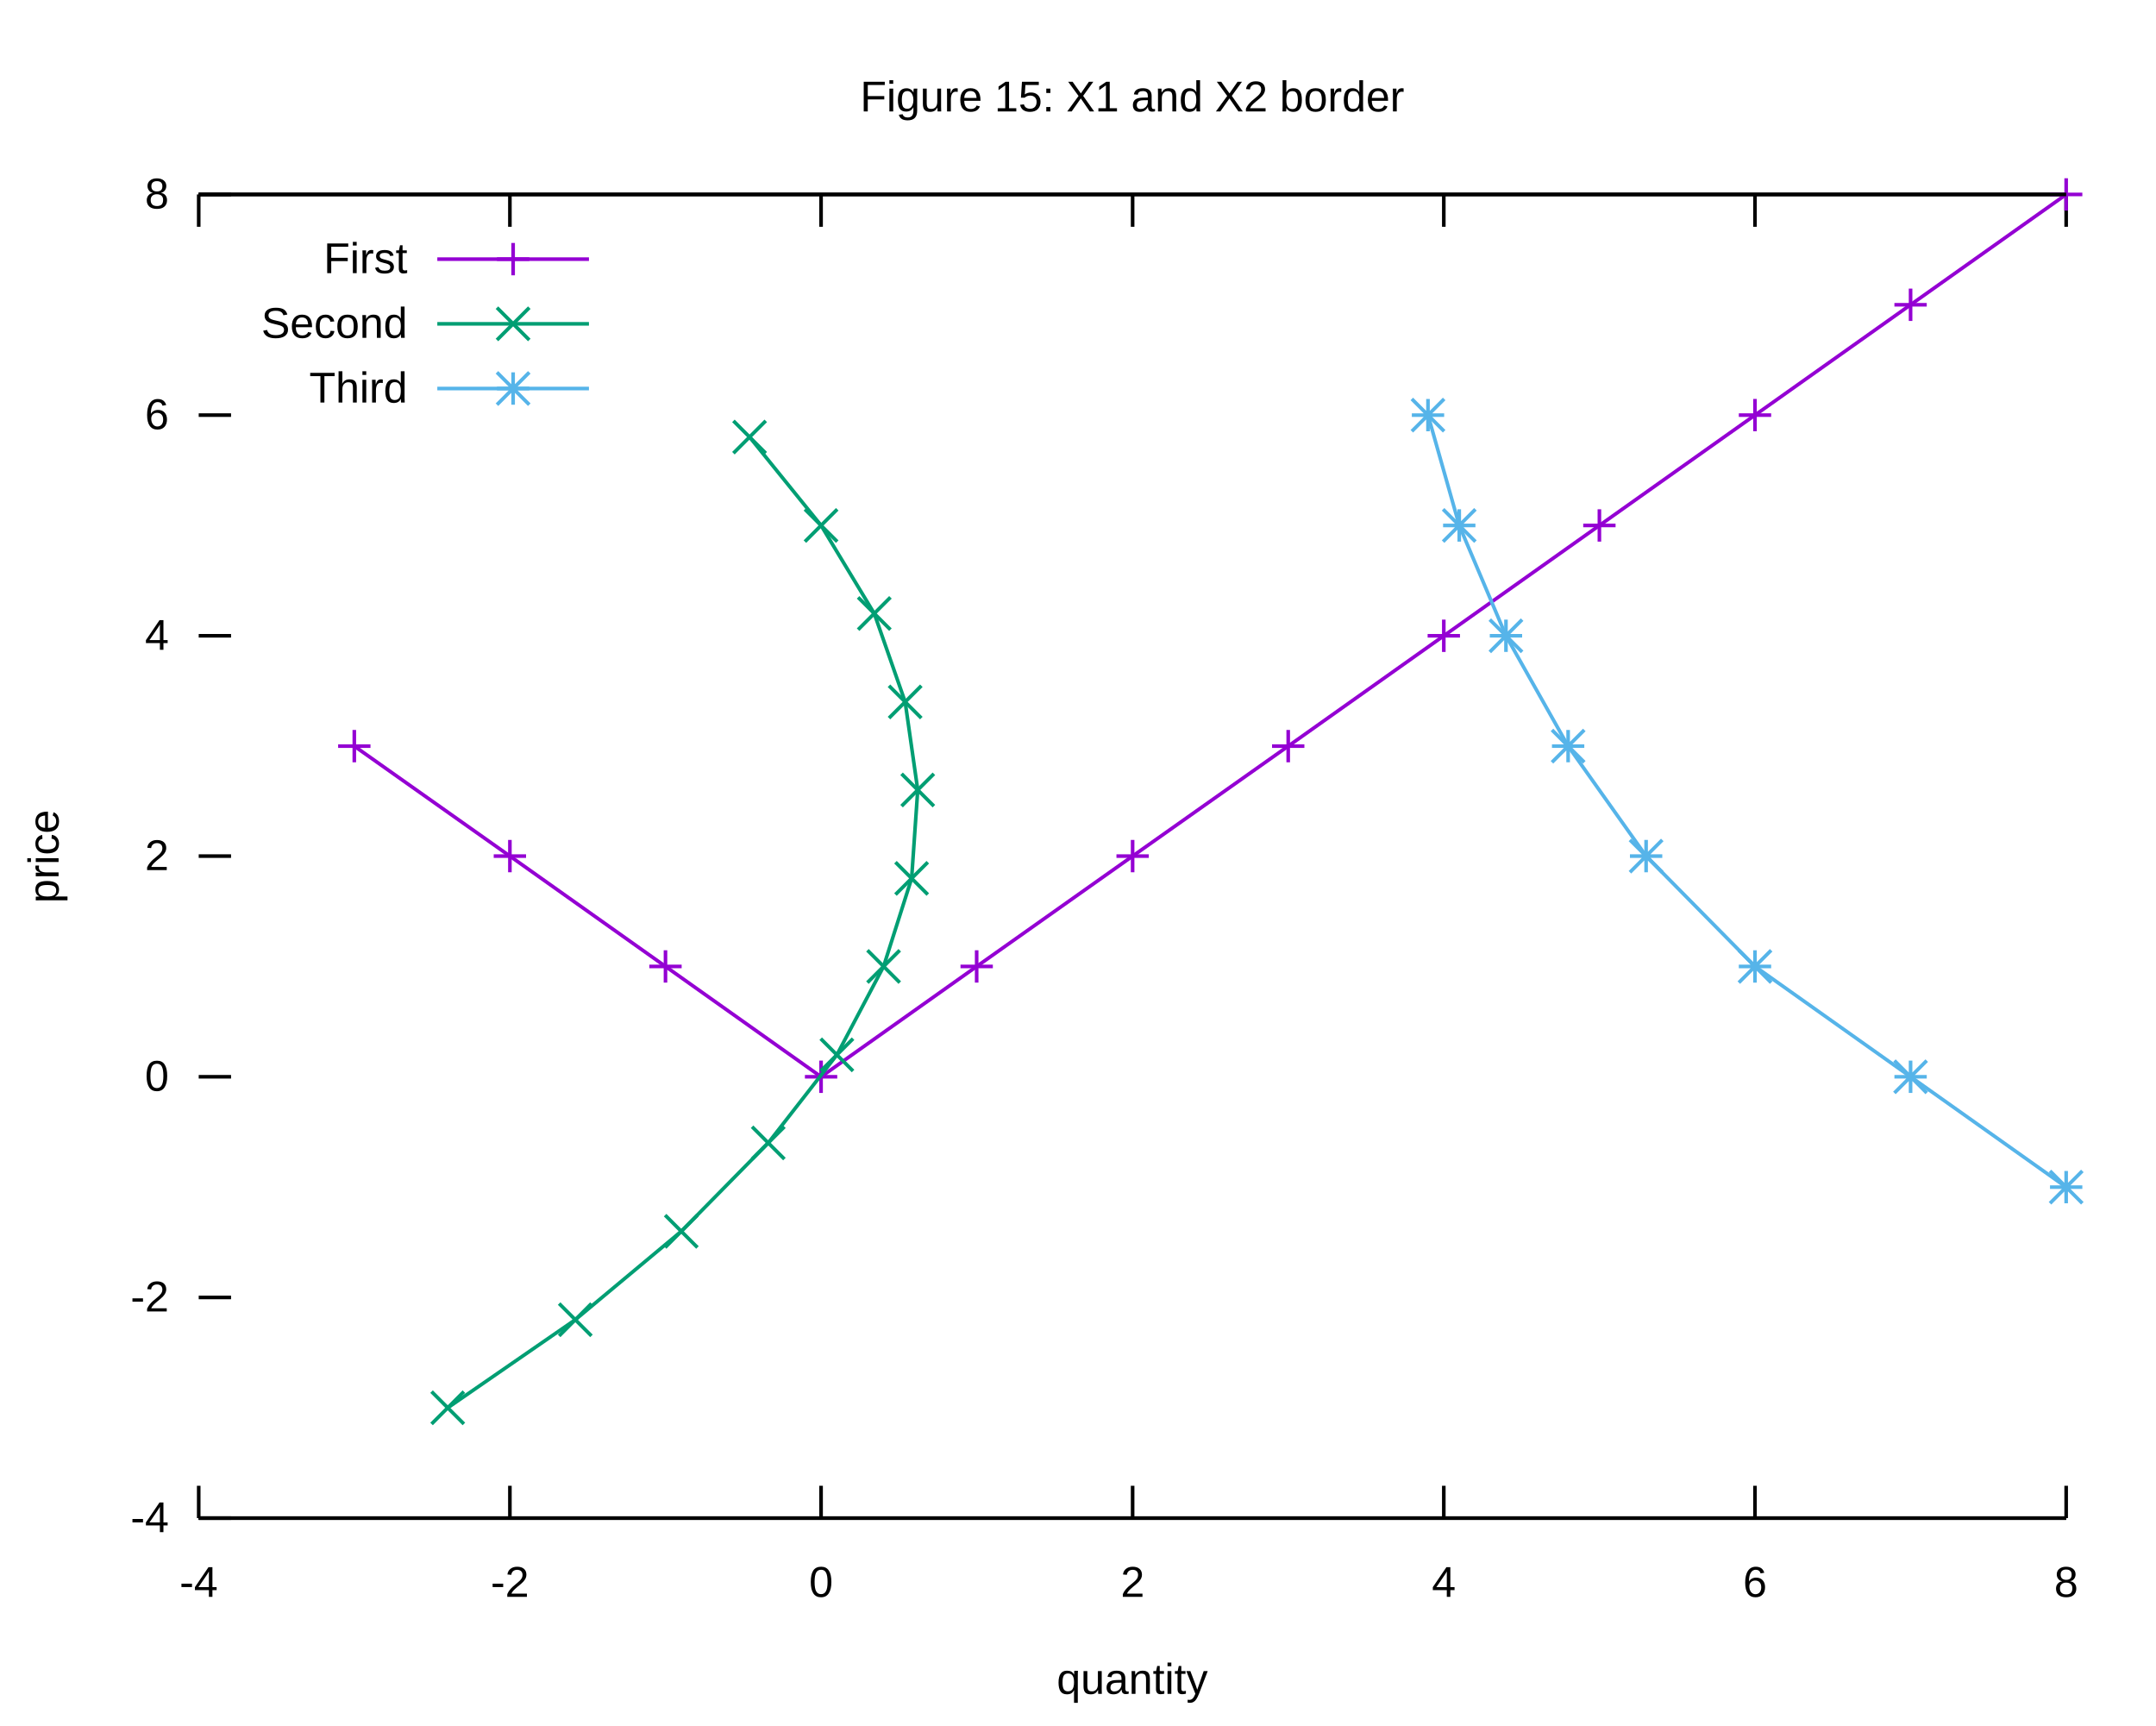
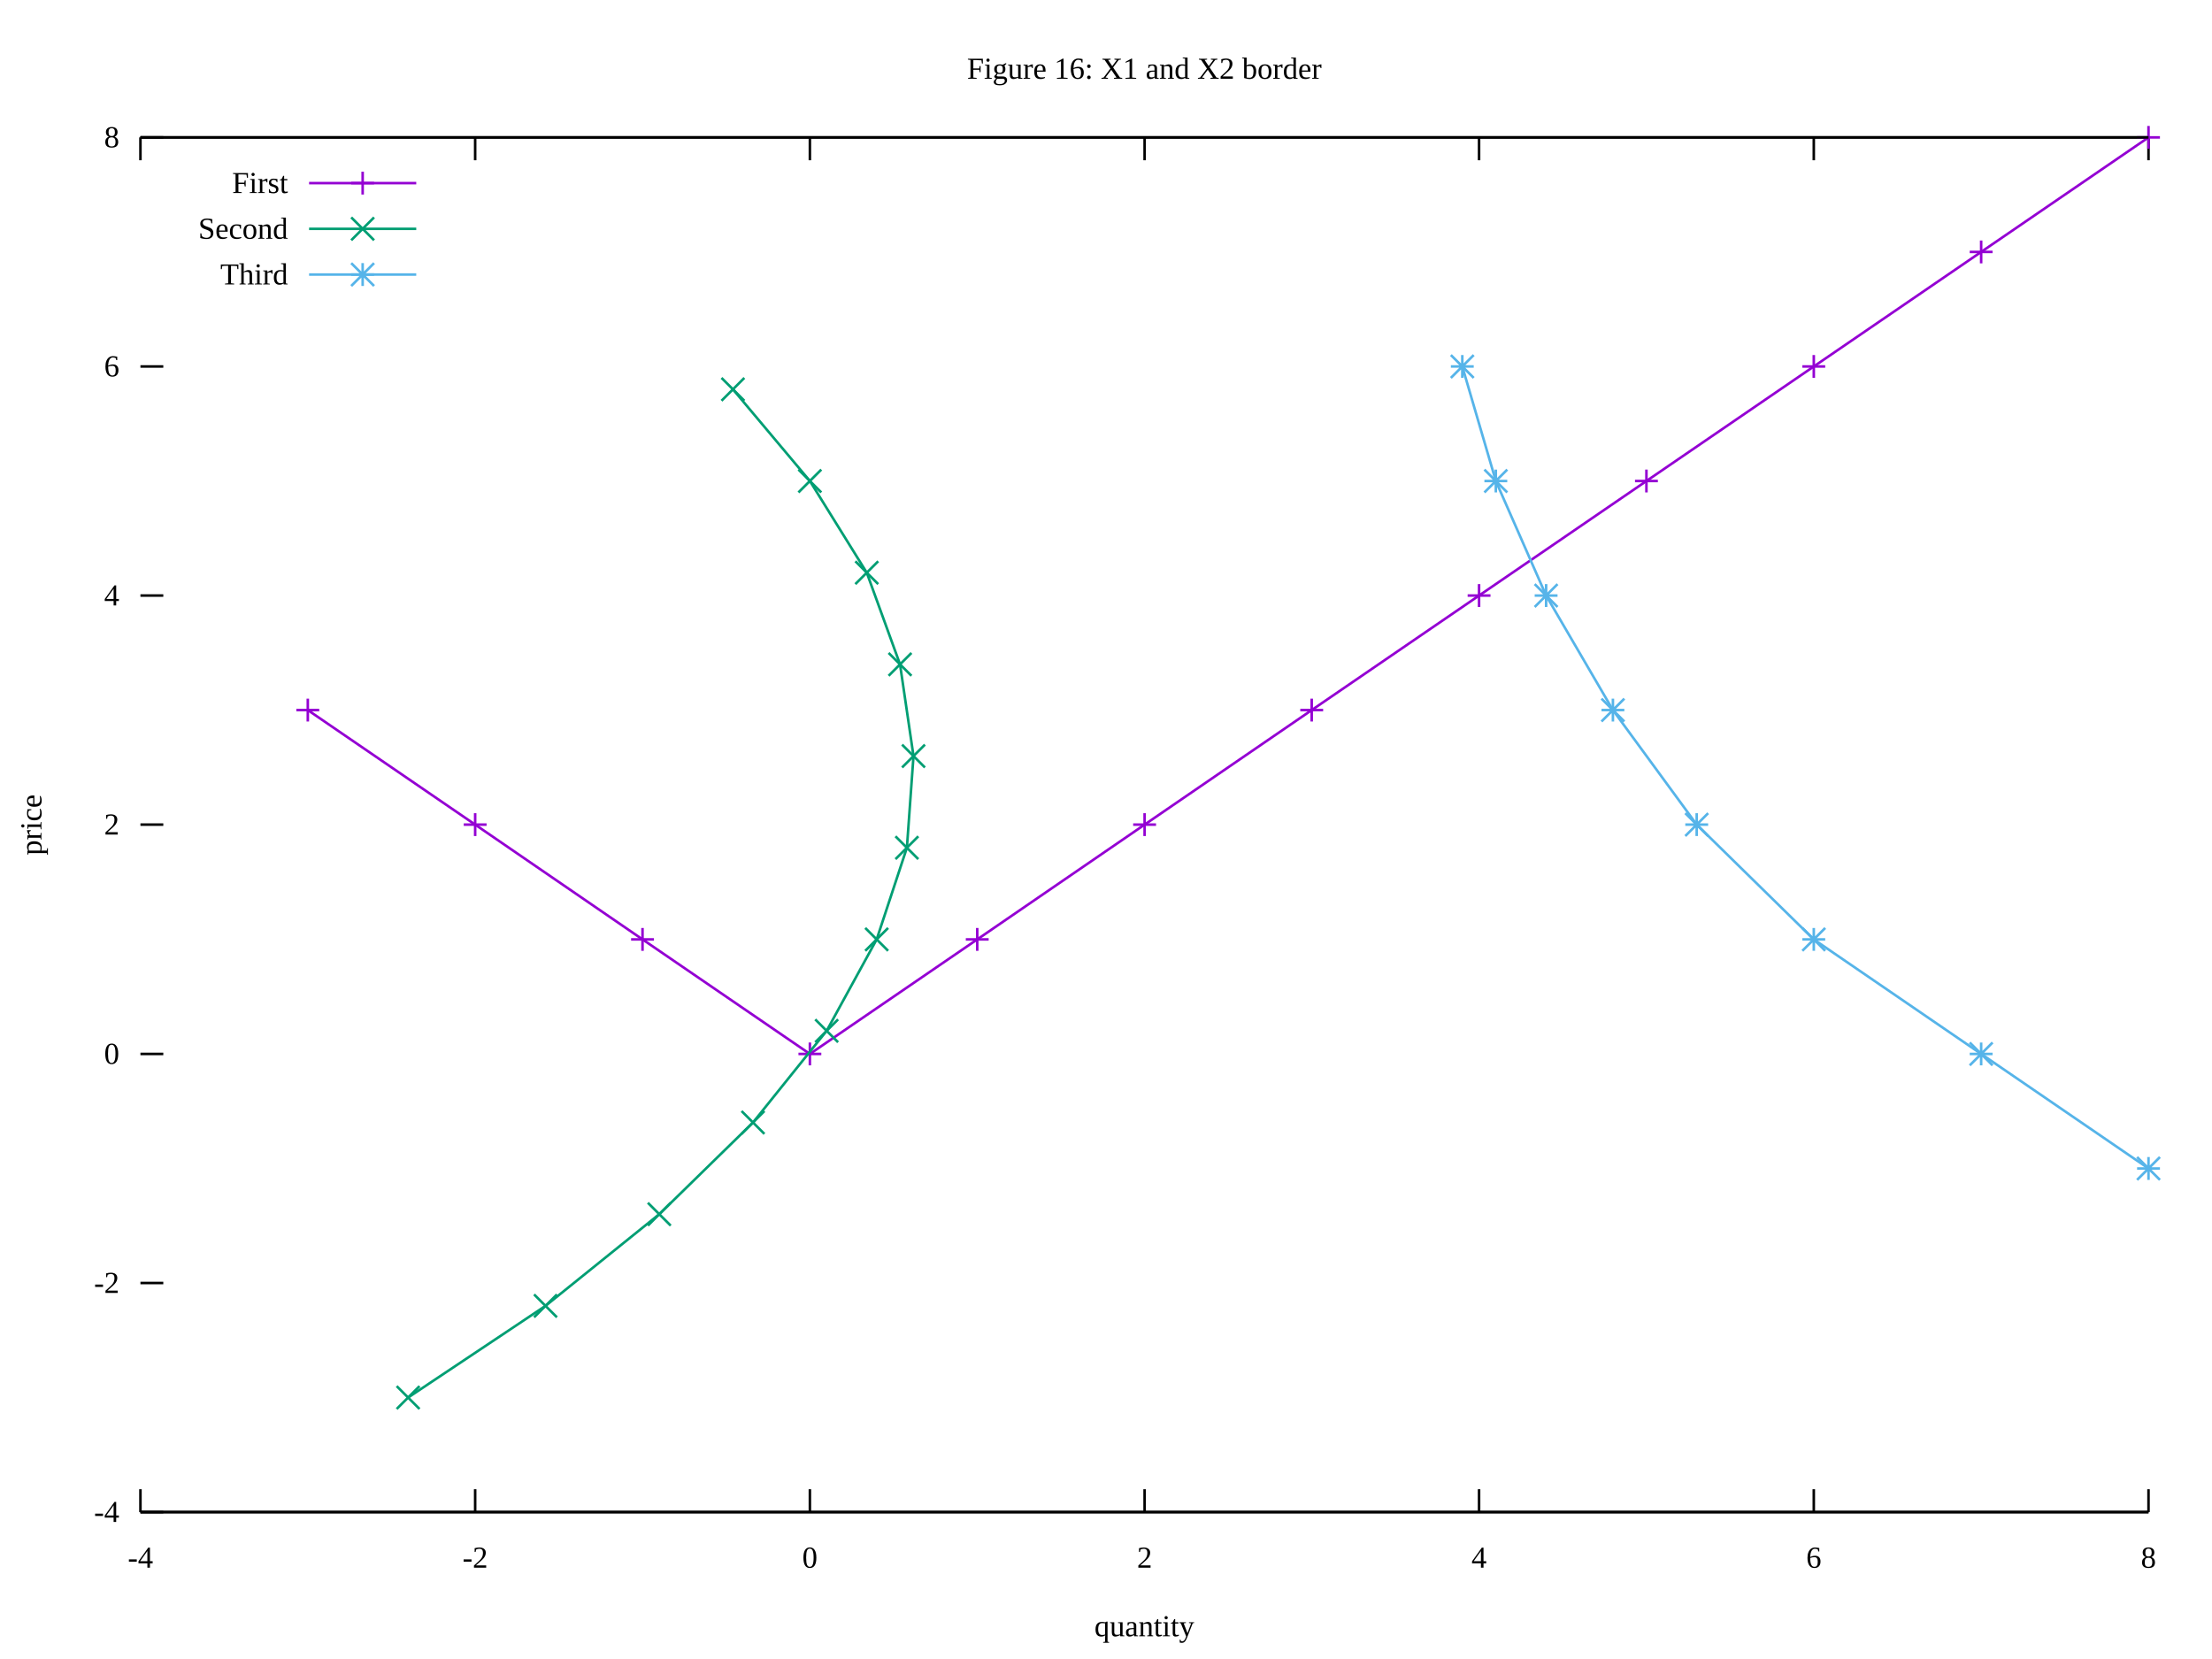
- <svg xmlns="http://www.w3.org/2000/svg" xmlns:xlink="http://www.w3.org/1999/xlink" width="600" height="480" viewBox="0 0 600 480">
+ <svg xmlns="http://www.w3.org/2000/svg" xmlns:xlink="http://www.w3.org/1999/xlink" width="871" height="653" viewBox="0 0 871 653">
  <g id="gnuplot_canvas">
-     <rect x="0" y="0" width="600" height="480" fill="none" />
+     <rect x="0" y="0" width="871" height="653" fill="none" />
    <defs>
      <circle id="gpDot" r="0.5" stroke-width="0.5" />
      <path id="gpPt0" stroke-width="0.222" stroke="currentColor" d="M-1,0 h2 M0,-1 v2" />
      <path id="gpPt1" stroke-width="0.222" stroke="currentColor" d="M-1,-1 L1,1 M1,-1 L-1,1" />
      <path id="gpPt2" stroke-width="0.222" stroke="currentColor" d="M-1,0 L1,0 M0,-1 L0,1 M-1,-1 L1,1 M-1,1 L1,-1" />
      <rect id="gpPt3" stroke-width="0.222" stroke="currentColor" x="-1" y="-1" width="2" height="2" />
      <rect id="gpPt4" stroke-width="0.222" stroke="currentColor" fill="currentColor" x="-1" y="-1" width="2" height="2" />
      <circle id="gpPt5" stroke-width="0.222" stroke="currentColor" cx="0" cy="0" r="1" />
      <use xlink:href="#gpPt5" id="gpPt6" fill="currentColor" stroke="none" />
      <path id="gpPt7" stroke-width="0.222" stroke="currentColor" d="M0,-1.33 L-1.33,0.67 L1.33,0.67 z" />
      <use xlink:href="#gpPt7" id="gpPt8" fill="currentColor" stroke="none" />
      <use xlink:href="#gpPt7" id="gpPt9" stroke="currentColor" transform="rotate(180)" />
      <use xlink:href="#gpPt9" id="gpPt10" fill="currentColor" stroke="none" />
      <use xlink:href="#gpPt3" id="gpPt11" stroke="currentColor" transform="rotate(45)" />
      <use xlink:href="#gpPt11" id="gpPt12" fill="currentColor" stroke="none" />
      <path id="gpPt13" stroke-width="0.222" stroke="currentColor" d="M0,1.330 L1.265,0.411 L0.782,-1.067 L-0.782,-1.076 L-1.265,0.411 z" />
      <use xlink:href="#gpPt13" id="gpPt14" fill="currentColor" stroke="none" />
      <filter id="textbox" filterUnits="objectBoundingBox" x="0" y="0" height="1" width="1">
        <feFlood flood-color="white" flood-opacity="1" result="bgnd" />
        <feComposite in="SourceGraphic" in2="bgnd" operator="atop" />
      </filter>
      <filter id="greybox" filterUnits="objectBoundingBox" x="0" y="0" height="1" width="1">
        <feFlood flood-color="lightgrey" flood-opacity="1" result="grey" />
        <feComposite in="SourceGraphic" in2="grey" operator="atop" />
      </filter>
    </defs>
    <g fill="none" color="white" stroke="currentColor" stroke-width="1.00" stroke-linecap="butt" stroke-linejoin="miter">
</g>
    <g fill="none" color="black" stroke="currentColor" stroke-width="1.00" stroke-linecap="butt" stroke-linejoin="miter">
-       <path stroke="black" d="M55.3,422.4 L64.3,422.4  " />
-       <g transform="translate(47.0,426.3)" stroke="none" fill="black" font-family="Arial" font-size="12.00" text-anchor="end">
-         <text>
-           <tspan font-family="Arial">-4</tspan>
-         </text>
-       </g>
-     </g>
-     <g fill="none" color="black" stroke="currentColor" stroke-width="1.00" stroke-linecap="butt" stroke-linejoin="miter">
-       <path stroke="black" d="M55.3,361.0 L64.3,361.0  " />
-       <g transform="translate(47.0,364.9)" stroke="none" fill="black" font-family="Arial" font-size="12.00" text-anchor="end">
-         <text>
-           <tspan font-family="Arial">-2</tspan>
-         </text>
-       </g>
-     </g>
-     <g fill="none" color="black" stroke="currentColor" stroke-width="1.00" stroke-linecap="butt" stroke-linejoin="miter">
-       <path stroke="black" d="M55.3,299.6 L64.3,299.6  " />
-       <g transform="translate(47.0,303.5)" stroke="none" fill="black" font-family="Arial" font-size="12.00" text-anchor="end">
-         <text>
-           <tspan font-family="Arial"> 0</tspan>
-         </text>
-       </g>
-     </g>
-     <g fill="none" color="black" stroke="currentColor" stroke-width="1.00" stroke-linecap="butt" stroke-linejoin="miter">
-       <path stroke="black" d="M55.3,238.2 L64.3,238.2  " />
-       <g transform="translate(47.0,242.1)" stroke="none" fill="black" font-family="Arial" font-size="12.00" text-anchor="end">
-         <text>
-           <tspan font-family="Arial"> 2</tspan>
-         </text>
-       </g>
-     </g>
-     <g fill="none" color="black" stroke="currentColor" stroke-width="1.00" stroke-linecap="butt" stroke-linejoin="miter">
-       <path stroke="black" d="M55.3,176.9 L64.3,176.9  " />
-       <g transform="translate(47.0,180.8)" stroke="none" fill="black" font-family="Arial" font-size="12.00" text-anchor="end">
-         <text>
-           <tspan font-family="Arial"> 4</tspan>
-         </text>
-       </g>
-     </g>
-     <g fill="none" color="black" stroke="currentColor" stroke-width="1.00" stroke-linecap="butt" stroke-linejoin="miter">
-       <path stroke="black" d="M55.3,115.5 L64.3,115.5  " />
-       <g transform="translate(47.0,119.4)" stroke="none" fill="black" font-family="Arial" font-size="12.00" text-anchor="end">
-         <text>
-           <tspan font-family="Arial"> 6</tspan>
+       <path stroke="black" d="M55.3,595.4 L64.3,595.4  " />
+       <g transform="translate(47.0,599.3)" stroke="none" fill="black" font-family="Times New Roman" font-size="12.00" text-anchor="end">
+         <text>
+           <tspan font-family="Times New Roman">-4</tspan>
+         </text>
+       </g>
+     </g>
+     <g fill="none" color="black" stroke="currentColor" stroke-width="1.00" stroke-linecap="butt" stroke-linejoin="miter">
+       <path stroke="black" d="M55.3,505.2 L64.3,505.2  " />
+       <g transform="translate(47.0,509.1)" stroke="none" fill="black" font-family="Times New Roman" font-size="12.00" text-anchor="end">
+         <text>
+           <tspan font-family="Times New Roman">-2</tspan>
+         </text>
+       </g>
+     </g>
+     <g fill="none" color="black" stroke="currentColor" stroke-width="1.00" stroke-linecap="butt" stroke-linejoin="miter">
+       <path stroke="black" d="M55.3,415.0 L64.3,415.0  " />
+       <g transform="translate(47.0,418.9)" stroke="none" fill="black" font-family="Times New Roman" font-size="12.00" text-anchor="end">
+         <text>
+           <tspan font-family="Times New Roman"> 0</tspan>
+         </text>
+       </g>
+     </g>
+     <g fill="none" color="black" stroke="currentColor" stroke-width="1.00" stroke-linecap="butt" stroke-linejoin="miter">
+       <path stroke="black" d="M55.3,324.7 L64.3,324.7  " />
+       <g transform="translate(47.0,328.6)" stroke="none" fill="black" font-family="Times New Roman" font-size="12.00" text-anchor="end">
+         <text>
+           <tspan font-family="Times New Roman"> 2</tspan>
+         </text>
+       </g>
+     </g>
+     <g fill="none" color="black" stroke="currentColor" stroke-width="1.00" stroke-linecap="butt" stroke-linejoin="miter">
+       <path stroke="black" d="M55.3,234.5 L64.3,234.5  " />
+       <g transform="translate(47.0,238.4)" stroke="none" fill="black" font-family="Times New Roman" font-size="12.00" text-anchor="end">
+         <text>
+           <tspan font-family="Times New Roman"> 4</tspan>
+         </text>
+       </g>
+     </g>
+     <g fill="none" color="black" stroke="currentColor" stroke-width="1.00" stroke-linecap="butt" stroke-linejoin="miter">
+       <path stroke="black" d="M55.3,144.3 L64.3,144.3  " />
+       <g transform="translate(47.0,148.2)" stroke="none" fill="black" font-family="Times New Roman" font-size="12.00" text-anchor="end">
+         <text>
+           <tspan font-family="Times New Roman"> 6</tspan>
        </text>
      </g>
    </g>
    <g fill="none" color="black" stroke="currentColor" stroke-width="1.00" stroke-linecap="butt" stroke-linejoin="miter">
      <path stroke="black" d="M55.3,54.1 L64.3,54.1  " />
-       <g transform="translate(47.0,58.0)" stroke="none" fill="black" font-family="Arial" font-size="12.00" text-anchor="end">
-         <text>
-           <tspan font-family="Arial"> 8</tspan>
-         </text>
-       </g>
-     </g>
-     <g fill="none" color="black" stroke="currentColor" stroke-width="1.00" stroke-linecap="butt" stroke-linejoin="miter">
-       <path stroke="black" d="M55.3,422.4 L55.3,413.4 M55.3,54.1 L55.3,63.1  " />
-       <g transform="translate(55.3,444.3)" stroke="none" fill="black" font-family="Arial" font-size="12.00" text-anchor="middle">
-         <text>
-           <tspan font-family="Arial">-4</tspan>
-         </text>
-       </g>
-     </g>
-     <g fill="none" color="black" stroke="currentColor" stroke-width="1.00" stroke-linecap="butt" stroke-linejoin="miter">
-       <path stroke="black" d="M141.9,422.4 L141.9,413.4 M141.9,54.1 L141.9,63.1  " />
-       <g transform="translate(141.9,444.3)" stroke="none" fill="black" font-family="Arial" font-size="12.00" text-anchor="middle">
-         <text>
-           <tspan font-family="Arial">-2</tspan>
-         </text>
-       </g>
-     </g>
-     <g fill="none" color="black" stroke="currentColor" stroke-width="1.00" stroke-linecap="butt" stroke-linejoin="miter">
-       <path stroke="black" d="M228.5,422.4 L228.5,413.4 M228.5,54.1 L228.5,63.1  " />
-       <g transform="translate(228.5,444.3)" stroke="none" fill="black" font-family="Arial" font-size="12.00" text-anchor="middle">
-         <text>
-           <tspan font-family="Arial"> 0</tspan>
-         </text>
-       </g>
-     </g>
-     <g fill="none" color="black" stroke="currentColor" stroke-width="1.00" stroke-linecap="butt" stroke-linejoin="miter">
-       <path stroke="black" d="M315.2,422.4 L315.2,413.4 M315.2,54.1 L315.2,63.1  " />
-       <g transform="translate(315.2,444.3)" stroke="none" fill="black" font-family="Arial" font-size="12.00" text-anchor="middle">
-         <text>
-           <tspan font-family="Arial"> 2</tspan>
-         </text>
-       </g>
-     </g>
-     <g fill="none" color="black" stroke="currentColor" stroke-width="1.00" stroke-linecap="butt" stroke-linejoin="miter">
-       <path stroke="black" d="M401.8,422.4 L401.8,413.4 M401.8,54.1 L401.8,63.1  " />
-       <g transform="translate(401.8,444.3)" stroke="none" fill="black" font-family="Arial" font-size="12.00" text-anchor="middle">
-         <text>
-           <tspan font-family="Arial"> 4</tspan>
-         </text>
-       </g>
-     </g>
-     <g fill="none" color="black" stroke="currentColor" stroke-width="1.00" stroke-linecap="butt" stroke-linejoin="miter">
-       <path stroke="black" d="M488.4,422.4 L488.4,413.4 M488.4,54.1 L488.4,63.1  " />
-       <g transform="translate(488.4,444.3)" stroke="none" fill="black" font-family="Arial" font-size="12.00" text-anchor="middle">
-         <text>
-           <tspan font-family="Arial"> 6</tspan>
-         </text>
-       </g>
-     </g>
-     <g fill="none" color="black" stroke="currentColor" stroke-width="1.00" stroke-linecap="butt" stroke-linejoin="miter">
-       <path stroke="black" d="M575.0,422.4 L575.0,413.4 M575.0,54.1 L575.0,63.1  " />
-       <g transform="translate(575.0,444.3)" stroke="none" fill="black" font-family="Arial" font-size="12.00" text-anchor="middle">
-         <text>
-           <tspan font-family="Arial"> 8</tspan>
-         </text>
-       </g>
-     </g>
-     <g fill="none" color="black" stroke="currentColor" stroke-width="1.00" stroke-linecap="butt" stroke-linejoin="miter">
- </g>
-     <g fill="none" color="black" stroke="currentColor" stroke-width="1.00" stroke-linecap="butt" stroke-linejoin="miter">
-       <path stroke="black" d="M55.3,54.1 M55.3,422.4 L575.0,422.4 M575.0,54.1 L55.3,54.1  " />
-     </g>
-     <g fill="none" color="black" stroke="currentColor" stroke-width="1.00" stroke-linecap="butt" stroke-linejoin="miter">
-       <g transform="translate(16.3,238.3) rotate(270)" stroke="none" fill="black" font-family="Arial" font-size="12.00" text-anchor="middle">
-         <text>
-           <tspan font-family="Arial">price</tspan>
-         </text>
-       </g>
-     </g>
-     <g fill="none" color="black" stroke="currentColor" stroke-width="1.00" stroke-linecap="butt" stroke-linejoin="miter">
-       <g transform="translate(315.1,471.3)" stroke="none" fill="black" font-family="Arial" font-size="12.00" text-anchor="middle">
-         <text>
-           <tspan font-family="Arial">quantity</tspan>
-         </text>
-       </g>
-     </g>
-     <g fill="none" color="black" stroke="currentColor" stroke-width="1.00" stroke-linecap="butt" stroke-linejoin="miter">
-       <g transform="translate(315.1,31.0)" stroke="none" fill="black" font-family="Arial" font-size="12.00" text-anchor="middle">
-         <text>
-           <tspan font-family="Arial">Figure 15: X1 and X2 border</tspan>
+       <g transform="translate(47.0,58.0)" stroke="none" fill="black" font-family="Times New Roman" font-size="12.00" text-anchor="end">
+         <text>
+           <tspan font-family="Times New Roman"> 8</tspan>
+         </text>
+       </g>
+     </g>
+     <g fill="none" color="black" stroke="currentColor" stroke-width="1.00" stroke-linecap="butt" stroke-linejoin="miter">
+       <path stroke="black" d="M55.3,595.4 L55.3,586.4 M55.3,54.1 L55.3,63.1  " />
+       <g transform="translate(55.3,617.3)" stroke="none" fill="black" font-family="Times New Roman" font-size="12.00" text-anchor="middle">
+         <text>
+           <tspan font-family="Times New Roman">-4</tspan>
+         </text>
+       </g>
+     </g>
+     <g fill="none" color="black" stroke="currentColor" stroke-width="1.00" stroke-linecap="butt" stroke-linejoin="miter">
+       <path stroke="black" d="M187.1,595.4 L187.1,586.4 M187.1,54.1 L187.1,63.1  " />
+       <g transform="translate(187.1,617.3)" stroke="none" fill="black" font-family="Times New Roman" font-size="12.00" text-anchor="middle">
+         <text>
+           <tspan font-family="Times New Roman">-2</tspan>
+         </text>
+       </g>
+     </g>
+     <g fill="none" color="black" stroke="currentColor" stroke-width="1.00" stroke-linecap="butt" stroke-linejoin="miter">
+       <path stroke="black" d="M318.9,595.4 L318.9,586.4 M318.9,54.1 L318.9,63.1  " />
+       <g transform="translate(318.9,617.3)" stroke="none" fill="black" font-family="Times New Roman" font-size="12.00" text-anchor="middle">
+         <text>
+           <tspan font-family="Times New Roman"> 0</tspan>
+         </text>
+       </g>
+     </g>
+     <g fill="none" color="black" stroke="currentColor" stroke-width="1.00" stroke-linecap="butt" stroke-linejoin="miter">
+       <path stroke="black" d="M450.7,595.4 L450.7,586.4 M450.7,54.1 L450.7,63.1  " />
+       <g transform="translate(450.7,617.3)" stroke="none" fill="black" font-family="Times New Roman" font-size="12.00" text-anchor="middle">
+         <text>
+           <tspan font-family="Times New Roman"> 2</tspan>
+         </text>
+       </g>
+     </g>
+     <g fill="none" color="black" stroke="currentColor" stroke-width="1.00" stroke-linecap="butt" stroke-linejoin="miter">
+       <path stroke="black" d="M582.4,595.4 L582.4,586.4 M582.4,54.1 L582.4,63.1  " />
+       <g transform="translate(582.4,617.3)" stroke="none" fill="black" font-family="Times New Roman" font-size="12.00" text-anchor="middle">
+         <text>
+           <tspan font-family="Times New Roman"> 4</tspan>
+         </text>
+       </g>
+     </g>
+     <g fill="none" color="black" stroke="currentColor" stroke-width="1.00" stroke-linecap="butt" stroke-linejoin="miter">
+       <path stroke="black" d="M714.2,595.4 L714.2,586.4 M714.2,54.1 L714.2,63.1  " />
+       <g transform="translate(714.2,617.3)" stroke="none" fill="black" font-family="Times New Roman" font-size="12.00" text-anchor="middle">
+         <text>
+           <tspan font-family="Times New Roman"> 6</tspan>
+         </text>
+       </g>
+     </g>
+     <g fill="none" color="black" stroke="currentColor" stroke-width="1.00" stroke-linecap="butt" stroke-linejoin="miter">
+       <path stroke="black" d="M846.0,595.4 L846.0,586.4 M846.0,54.1 L846.0,63.1  " />
+       <g transform="translate(846.0,617.3)" stroke="none" fill="black" font-family="Times New Roman" font-size="12.00" text-anchor="middle">
+         <text>
+           <tspan font-family="Times New Roman"> 8</tspan>
+         </text>
+       </g>
+     </g>
+     <g fill="none" color="black" stroke="currentColor" stroke-width="1.00" stroke-linecap="butt" stroke-linejoin="miter">
+ </g>
+     <g fill="none" color="black" stroke="currentColor" stroke-width="1.00" stroke-linecap="butt" stroke-linejoin="miter">
+       <path stroke="black" d="M55.3,54.1 M55.3,595.4 L846.0,595.4 M846.0,54.1 L55.3,54.1  " />
+     </g>
+     <g fill="none" color="black" stroke="currentColor" stroke-width="1.00" stroke-linecap="butt" stroke-linejoin="miter">
+       <g transform="translate(16.3,324.8) rotate(270)" stroke="none" fill="black" font-family="Times New Roman" font-size="12.00" text-anchor="middle">
+         <text>
+           <tspan font-family="Times New Roman">price</tspan>
+         </text>
+       </g>
+     </g>
+     <g fill="none" color="black" stroke="currentColor" stroke-width="1.00" stroke-linecap="butt" stroke-linejoin="miter">
+       <g transform="translate(450.6,644.3)" stroke="none" fill="black" font-family="Times New Roman" font-size="12.00" text-anchor="middle">
+         <text>
+           <tspan font-family="Times New Roman">quantity</tspan>
+         </text>
+       </g>
+     </g>
+     <g fill="none" color="black" stroke="currentColor" stroke-width="1.00" stroke-linecap="butt" stroke-linejoin="miter">
+       <g transform="translate(450.6,31.0)" stroke="none" fill="black" font-family="Times New Roman" font-size="12.00" text-anchor="middle">
+         <text>
+           <tspan font-family="Times New Roman">Figure 16: X1 and X2 border</tspan>
        </text>
      </g>
    </g>
    <g id="gnuplot_plot_1">
      <g fill="none" color="black" stroke="currentColor" stroke-width="1.00" stroke-linecap="butt" stroke-linejoin="miter">
-         <g transform="translate(113.4,76.0)" stroke="none" fill="black" font-family="Arial" font-size="12.00" text-anchor="end">
+         <g transform="translate(113.4,76.0)" stroke="none" fill="black" font-family="Times New Roman" font-size="12.00" text-anchor="end">
          <text>
-             <tspan font-family="Arial">First</tspan>
+             <tspan font-family="Times New Roman">First</tspan>
          </text>
        </g>
      </g>
      <g fill="none" color="black" stroke="currentColor" stroke-width="1.00" stroke-linecap="butt" stroke-linejoin="miter">
-         <path stroke="rgb(148,   0, 211)" d="M121.7,72.1 L163.9,72.1 M98.6,207.6 L141.9,238.2 L185.2,268.9 L228.5,299.6 L271.8,268.9 L315.2,238.2   L358.5,207.6 L401.8,176.9 L445.1,146.2 L488.4,115.5 L531.7,84.8 L575.0,54.1  " />
-         <use xlink:href="#gpPt0" transform="translate(98.6,207.6) scale(4.50)" color="rgb(148,   0, 211)" />
-         <use xlink:href="#gpPt0" transform="translate(141.9,238.2) scale(4.50)" color="rgb(148,   0, 211)" />
-         <use xlink:href="#gpPt0" transform="translate(185.2,268.9) scale(4.50)" color="rgb(148,   0, 211)" />
-         <use xlink:href="#gpPt0" transform="translate(228.5,299.6) scale(4.50)" color="rgb(148,   0, 211)" />
-         <use xlink:href="#gpPt0" transform="translate(271.8,268.9) scale(4.50)" color="rgb(148,   0, 211)" />
-         <use xlink:href="#gpPt0" transform="translate(315.2,238.2) scale(4.50)" color="rgb(148,   0, 211)" />
-         <use xlink:href="#gpPt0" transform="translate(358.5,207.6) scale(4.50)" color="rgb(148,   0, 211)" />
-         <use xlink:href="#gpPt0" transform="translate(401.8,176.9) scale(4.50)" color="rgb(148,   0, 211)" />
-         <use xlink:href="#gpPt0" transform="translate(445.1,146.2) scale(4.50)" color="rgb(148,   0, 211)" />
-         <use xlink:href="#gpPt0" transform="translate(488.4,115.5) scale(4.50)" color="rgb(148,   0, 211)" />
-         <use xlink:href="#gpPt0" transform="translate(531.7,84.8) scale(4.50)" color="rgb(148,   0, 211)" />
-         <use xlink:href="#gpPt0" transform="translate(575.0,54.1) scale(4.50)" color="rgb(148,   0, 211)" />
+         <path stroke="rgb(148,   0, 211)" d="M121.7,72.1 L163.9,72.1 M121.2,279.6 L187.1,324.7 L253.0,369.9 L318.9,415.0 L384.8,369.9 L450.7,324.7   L516.5,279.6 L582.4,234.5 L648.3,189.4 L714.2,144.3 L780.1,99.2 L846.0,54.1  " />
+         <use xlink:href="#gpPt0" transform="translate(121.2,279.6) scale(4.50)" color="rgb(148,   0, 211)" />
+         <use xlink:href="#gpPt0" transform="translate(187.1,324.7) scale(4.50)" color="rgb(148,   0, 211)" />
+         <use xlink:href="#gpPt0" transform="translate(253.0,369.9) scale(4.50)" color="rgb(148,   0, 211)" />
+         <use xlink:href="#gpPt0" transform="translate(318.9,415.0) scale(4.50)" color="rgb(148,   0, 211)" />
+         <use xlink:href="#gpPt0" transform="translate(384.8,369.9) scale(4.50)" color="rgb(148,   0, 211)" />
+         <use xlink:href="#gpPt0" transform="translate(450.7,324.7) scale(4.50)" color="rgb(148,   0, 211)" />
+         <use xlink:href="#gpPt0" transform="translate(516.5,279.6) scale(4.50)" color="rgb(148,   0, 211)" />
+         <use xlink:href="#gpPt0" transform="translate(582.4,234.5) scale(4.50)" color="rgb(148,   0, 211)" />
+         <use xlink:href="#gpPt0" transform="translate(648.3,189.4) scale(4.50)" color="rgb(148,   0, 211)" />
+         <use xlink:href="#gpPt0" transform="translate(714.2,144.3) scale(4.50)" color="rgb(148,   0, 211)" />
+         <use xlink:href="#gpPt0" transform="translate(780.1,99.2) scale(4.50)" color="rgb(148,   0, 211)" />
+         <use xlink:href="#gpPt0" transform="translate(846.0,54.1) scale(4.50)" color="rgb(148,   0, 211)" />
        <use xlink:href="#gpPt0" transform="translate(142.8,72.1) scale(4.50)" color="rgb(148,   0, 211)" />
      </g>
    </g>
    <g id="gnuplot_plot_2">
      <g fill="none" color="black" stroke="currentColor" stroke-width="1.00" stroke-linecap="butt" stroke-linejoin="miter">
-         <g transform="translate(113.4,94.0)" stroke="none" fill="black" font-family="Arial" font-size="12.00" text-anchor="end">
+         <g transform="translate(113.4,94.0)" stroke="none" fill="black" font-family="Times New Roman" font-size="12.00" text-anchor="end">
          <text>
-             <tspan font-family="Arial">Second</tspan>
+             <tspan font-family="Times New Roman">Second</tspan>
          </text>
        </g>
      </g>
      <g fill="none" color="black" stroke="currentColor" stroke-width="1.00" stroke-linecap="butt" stroke-linejoin="miter">
-         <path stroke="rgb(  0, 158, 115)" d="M121.7,90.1 L163.9,90.1 M124.6,391.7 L160.1,367.2 L189.6,342.6 L213.8,318.0 L232.9,293.5 L245.9,268.9   L253.7,244.4 L255.4,219.8 L251.9,195.3 L243.3,170.7 L228.5,146.2 L208.6,121.6  " />
-         <use xlink:href="#gpPt1" transform="translate(124.6,391.7) scale(4.50)" color="rgb(  0, 158, 115)" />
-         <use xlink:href="#gpPt1" transform="translate(160.1,367.2) scale(4.50)" color="rgb(  0, 158, 115)" />
-         <use xlink:href="#gpPt1" transform="translate(189.6,342.6) scale(4.50)" color="rgb(  0, 158, 115)" />
-         <use xlink:href="#gpPt1" transform="translate(213.8,318.0) scale(4.50)" color="rgb(  0, 158, 115)" />
-         <use xlink:href="#gpPt1" transform="translate(232.9,293.5) scale(4.50)" color="rgb(  0, 158, 115)" />
-         <use xlink:href="#gpPt1" transform="translate(245.9,268.9) scale(4.50)" color="rgb(  0, 158, 115)" />
-         <use xlink:href="#gpPt1" transform="translate(253.7,244.4) scale(4.50)" color="rgb(  0, 158, 115)" />
-         <use xlink:href="#gpPt1" transform="translate(255.4,219.8) scale(4.50)" color="rgb(  0, 158, 115)" />
-         <use xlink:href="#gpPt1" transform="translate(251.9,195.3) scale(4.50)" color="rgb(  0, 158, 115)" />
-         <use xlink:href="#gpPt1" transform="translate(243.3,170.7) scale(4.50)" color="rgb(  0, 158, 115)" />
-         <use xlink:href="#gpPt1" transform="translate(228.5,146.2) scale(4.50)" color="rgb(  0, 158, 115)" />
-         <use xlink:href="#gpPt1" transform="translate(208.6,121.6) scale(4.50)" color="rgb(  0, 158, 115)" />
+         <path stroke="rgb(  0, 158, 115)" d="M121.7,90.1 L163.9,90.1 M160.7,550.3 L214.8,514.2 L259.6,478.1 L296.5,442.0 L325.5,405.9 L345.2,369.9   L357.1,333.8 L359.7,297.7 L354.4,261.6 L341.3,225.5 L318.9,189.4 L288.6,153.3  " />
+         <use xlink:href="#gpPt1" transform="translate(160.7,550.3) scale(4.50)" color="rgb(  0, 158, 115)" />
+         <use xlink:href="#gpPt1" transform="translate(214.8,514.2) scale(4.50)" color="rgb(  0, 158, 115)" />
+         <use xlink:href="#gpPt1" transform="translate(259.6,478.1) scale(4.50)" color="rgb(  0, 158, 115)" />
+         <use xlink:href="#gpPt1" transform="translate(296.5,442.0) scale(4.50)" color="rgb(  0, 158, 115)" />
+         <use xlink:href="#gpPt1" transform="translate(325.5,405.9) scale(4.50)" color="rgb(  0, 158, 115)" />
+         <use xlink:href="#gpPt1" transform="translate(345.2,369.9) scale(4.50)" color="rgb(  0, 158, 115)" />
+         <use xlink:href="#gpPt1" transform="translate(357.1,333.8) scale(4.50)" color="rgb(  0, 158, 115)" />
+         <use xlink:href="#gpPt1" transform="translate(359.7,297.7) scale(4.50)" color="rgb(  0, 158, 115)" />
+         <use xlink:href="#gpPt1" transform="translate(354.4,261.6) scale(4.50)" color="rgb(  0, 158, 115)" />
+         <use xlink:href="#gpPt1" transform="translate(341.3,225.5) scale(4.50)" color="rgb(  0, 158, 115)" />
+         <use xlink:href="#gpPt1" transform="translate(318.9,189.4) scale(4.50)" color="rgb(  0, 158, 115)" />
+         <use xlink:href="#gpPt1" transform="translate(288.6,153.3) scale(4.50)" color="rgb(  0, 158, 115)" />
        <use xlink:href="#gpPt1" transform="translate(142.8,90.1) scale(4.50)" color="rgb(  0, 158, 115)" />
      </g>
    </g>
    <g id="gnuplot_plot_3">
      <g fill="none" color="black" stroke="currentColor" stroke-width="1.00" stroke-linecap="butt" stroke-linejoin="miter">
-         <g transform="translate(113.4,112.0)" stroke="none" fill="black" font-family="Arial" font-size="12.00" text-anchor="end">
+         <g transform="translate(113.4,112.0)" stroke="none" fill="black" font-family="Times New Roman" font-size="12.00" text-anchor="end">
          <text>
-             <tspan font-family="Arial">Third</tspan>
+             <tspan font-family="Times New Roman">Third</tspan>
          </text>
        </g>
      </g>
      <g fill="none" color="black" stroke="currentColor" stroke-width="1.00" stroke-linecap="butt" stroke-linejoin="miter">
-         <path stroke="rgb( 86, 180, 233)" d="M121.7,108.1 L163.9,108.1 M575.0,330.3 L531.7,299.6 L488.4,268.9 L458.1,238.2 L436.4,207.6 L419.1,176.9   L406.1,146.2 L397.4,115.5  " />
-         <use xlink:href="#gpPt2" transform="translate(575.0,330.3) scale(4.50)" color="rgb( 86, 180, 233)" />
-         <use xlink:href="#gpPt2" transform="translate(531.7,299.6) scale(4.50)" color="rgb( 86, 180, 233)" />
-         <use xlink:href="#gpPt2" transform="translate(488.4,268.9) scale(4.50)" color="rgb( 86, 180, 233)" />
-         <use xlink:href="#gpPt2" transform="translate(458.1,238.2) scale(4.50)" color="rgb( 86, 180, 233)" />
-         <use xlink:href="#gpPt2" transform="translate(436.4,207.6) scale(4.50)" color="rgb( 86, 180, 233)" />
-         <use xlink:href="#gpPt2" transform="translate(419.1,176.9) scale(4.50)" color="rgb( 86, 180, 233)" />
-         <use xlink:href="#gpPt2" transform="translate(406.1,146.2) scale(4.50)" color="rgb( 86, 180, 233)" />
-         <use xlink:href="#gpPt2" transform="translate(397.4,115.5) scale(4.50)" color="rgb( 86, 180, 233)" />
+         <path stroke="rgb( 86, 180, 233)" d="M121.7,108.1 L163.9,108.1 M846.0,460.1 L780.1,415.0 L714.2,369.9 L668.1,324.7 L635.1,279.6 L608.8,234.5   L589.0,189.4 L575.8,144.3  " />
+         <use xlink:href="#gpPt2" transform="translate(846.0,460.1) scale(4.50)" color="rgb( 86, 180, 233)" />
+         <use xlink:href="#gpPt2" transform="translate(780.1,415.0) scale(4.50)" color="rgb( 86, 180, 233)" />
+         <use xlink:href="#gpPt2" transform="translate(714.2,369.9) scale(4.50)" color="rgb( 86, 180, 233)" />
+         <use xlink:href="#gpPt2" transform="translate(668.1,324.7) scale(4.50)" color="rgb( 86, 180, 233)" />
+         <use xlink:href="#gpPt2" transform="translate(635.1,279.6) scale(4.50)" color="rgb( 86, 180, 233)" />
+         <use xlink:href="#gpPt2" transform="translate(608.8,234.5) scale(4.50)" color="rgb( 86, 180, 233)" />
+         <use xlink:href="#gpPt2" transform="translate(589.0,189.4) scale(4.50)" color="rgb( 86, 180, 233)" />
+         <use xlink:href="#gpPt2" transform="translate(575.8,144.3) scale(4.50)" color="rgb( 86, 180, 233)" />
        <use xlink:href="#gpPt2" transform="translate(142.8,108.1) scale(4.50)" color="rgb( 86, 180, 233)" />
      </g>
    </g>
    <g fill="none" color="white" stroke="rgb( 86, 180, 233)" stroke-width="2.00" stroke-linecap="butt" stroke-linejoin="miter">
</g>
    <g fill="none" color="black" stroke="currentColor" stroke-width="2.00" stroke-linecap="butt" stroke-linejoin="miter">
</g>
    <g fill="none" color="black" stroke="black" stroke-width="1.00" stroke-linecap="butt" stroke-linejoin="miter">
</g>
    <g fill="none" color="black" stroke="currentColor" stroke-width="1.00" stroke-linecap="butt" stroke-linejoin="miter">
-       <path stroke="black" d="M55.3,54.1 M55.3,422.4 L575.0,422.4 M575.0,54.1 L55.3,54.1  " />
+       <path stroke="black" d="M55.3,54.1 M55.3,595.4 L846.0,595.4 M846.0,54.1 L55.3,54.1  " />
    </g>
    <g fill="none" color="black" stroke="currentColor" stroke-width="1.00" stroke-linecap="butt" stroke-linejoin="miter">
</g>
  </g>
</svg>
